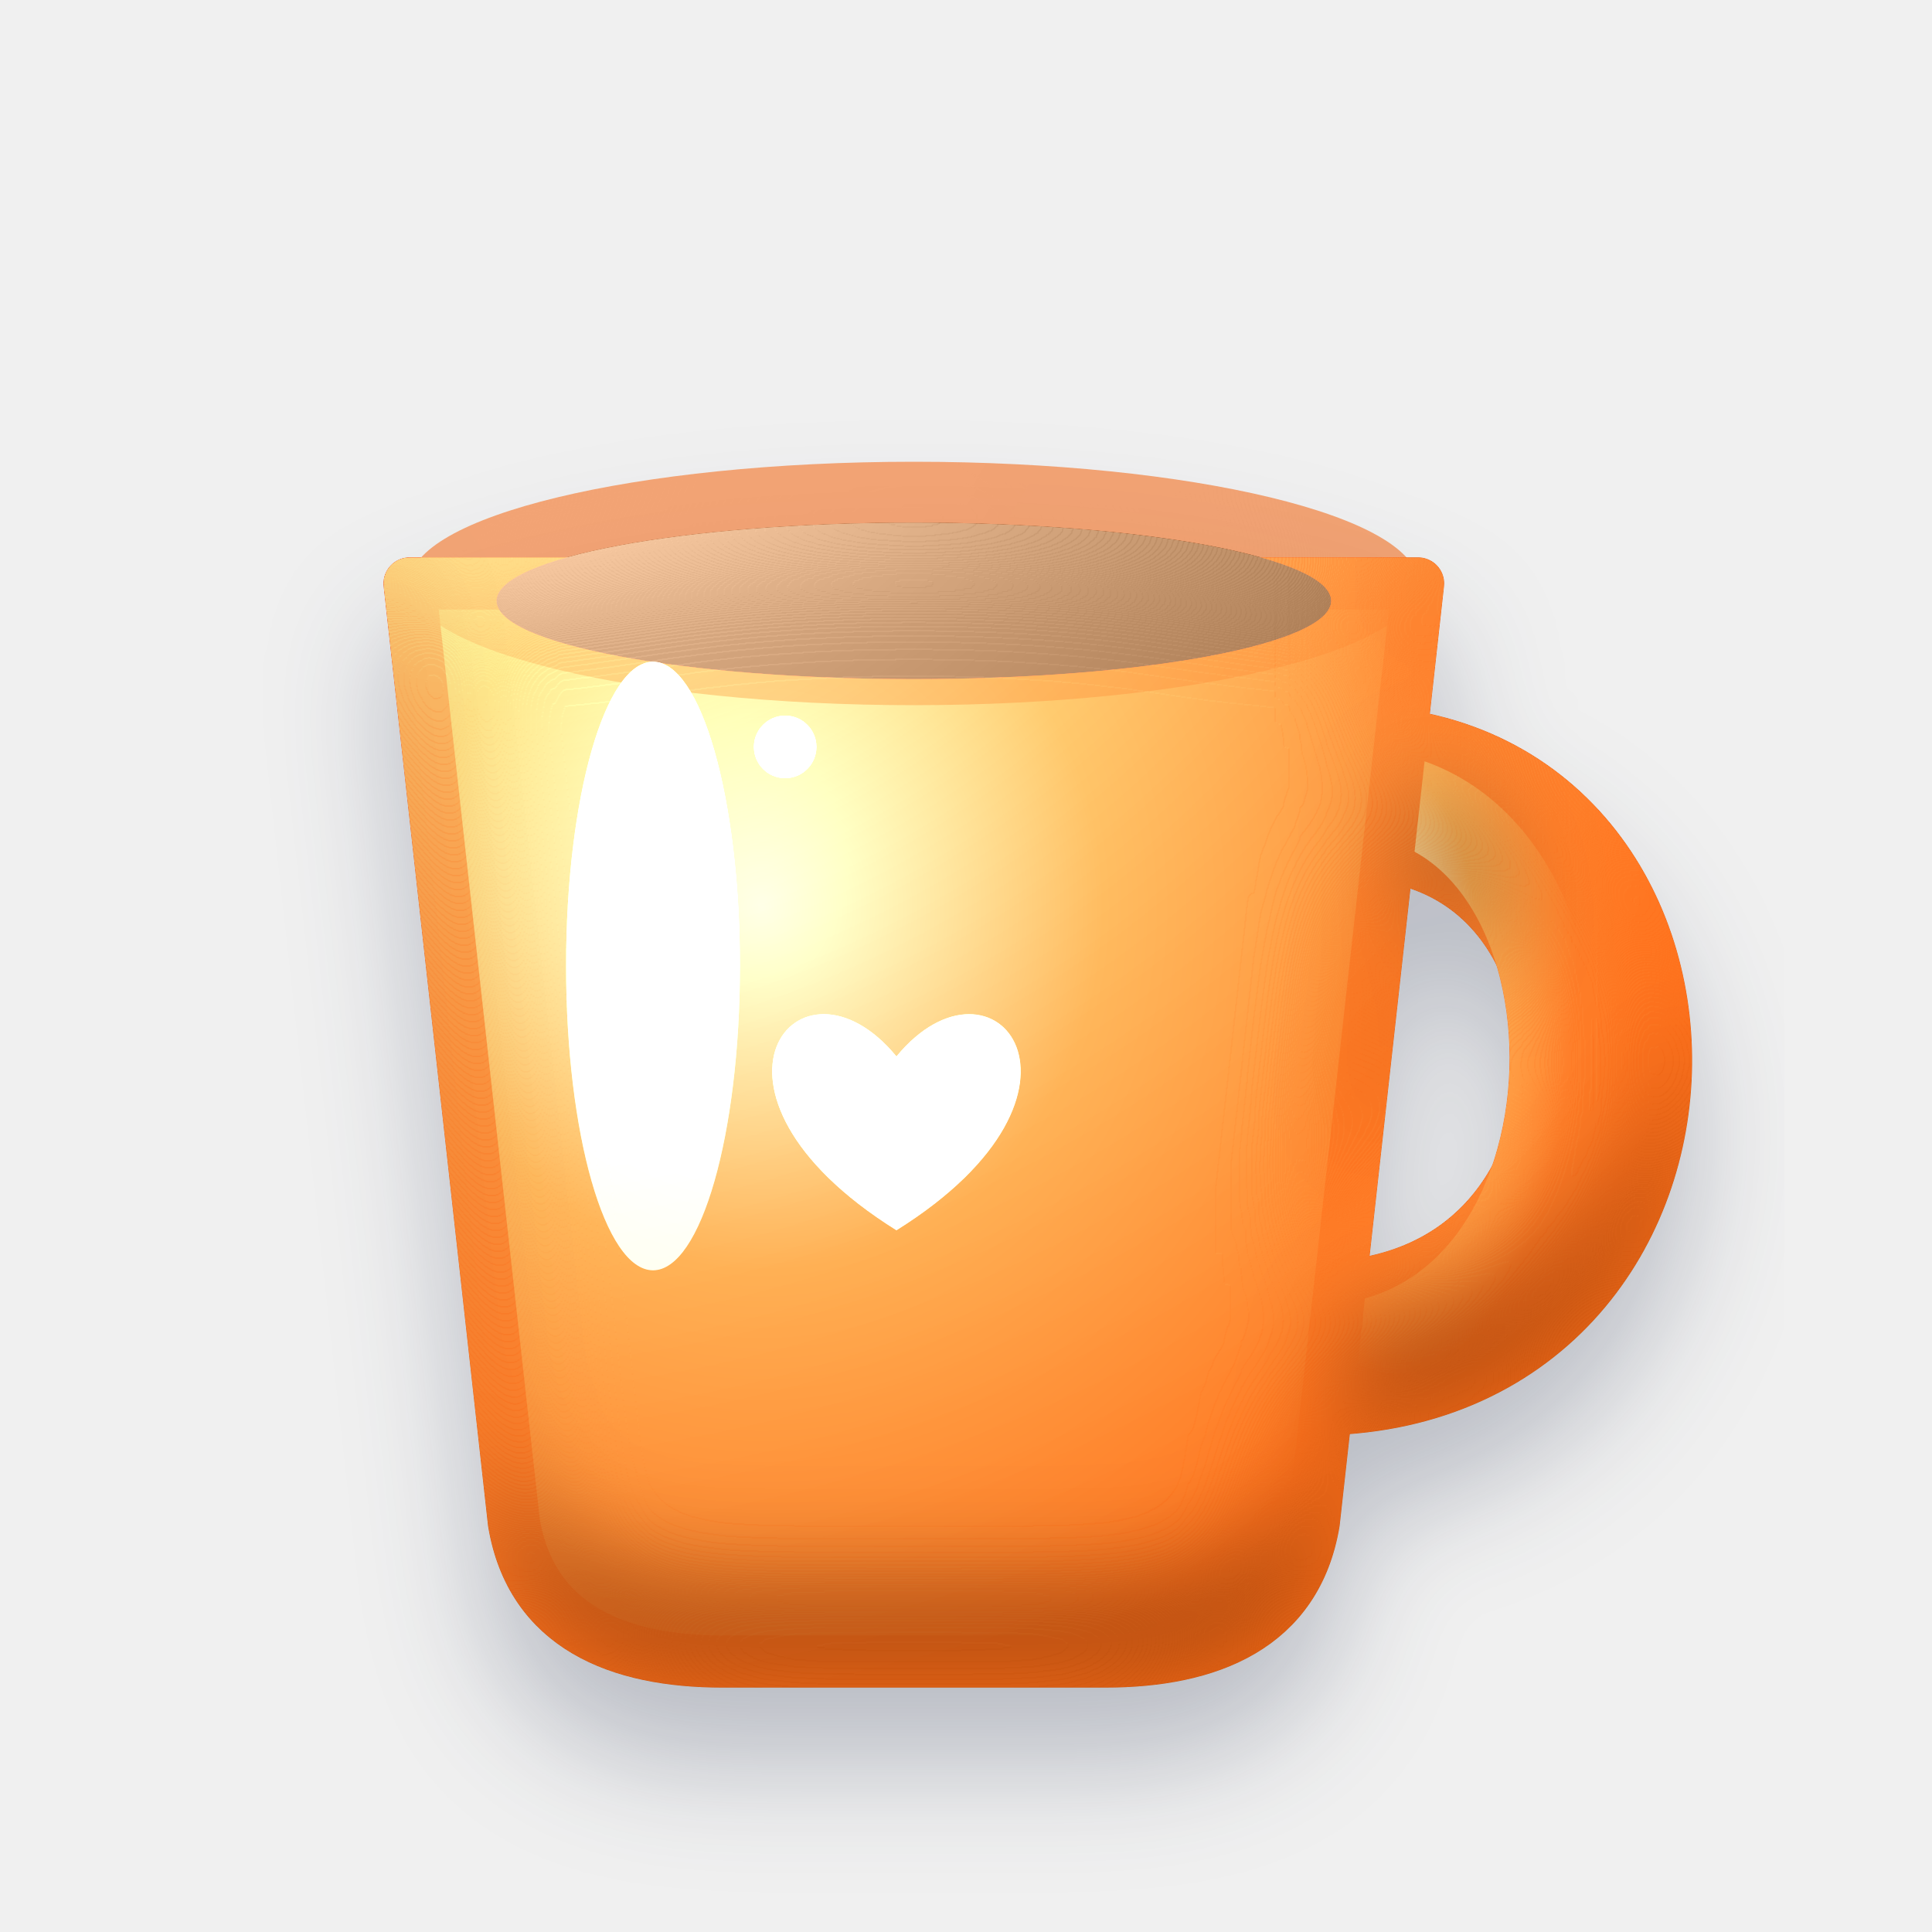
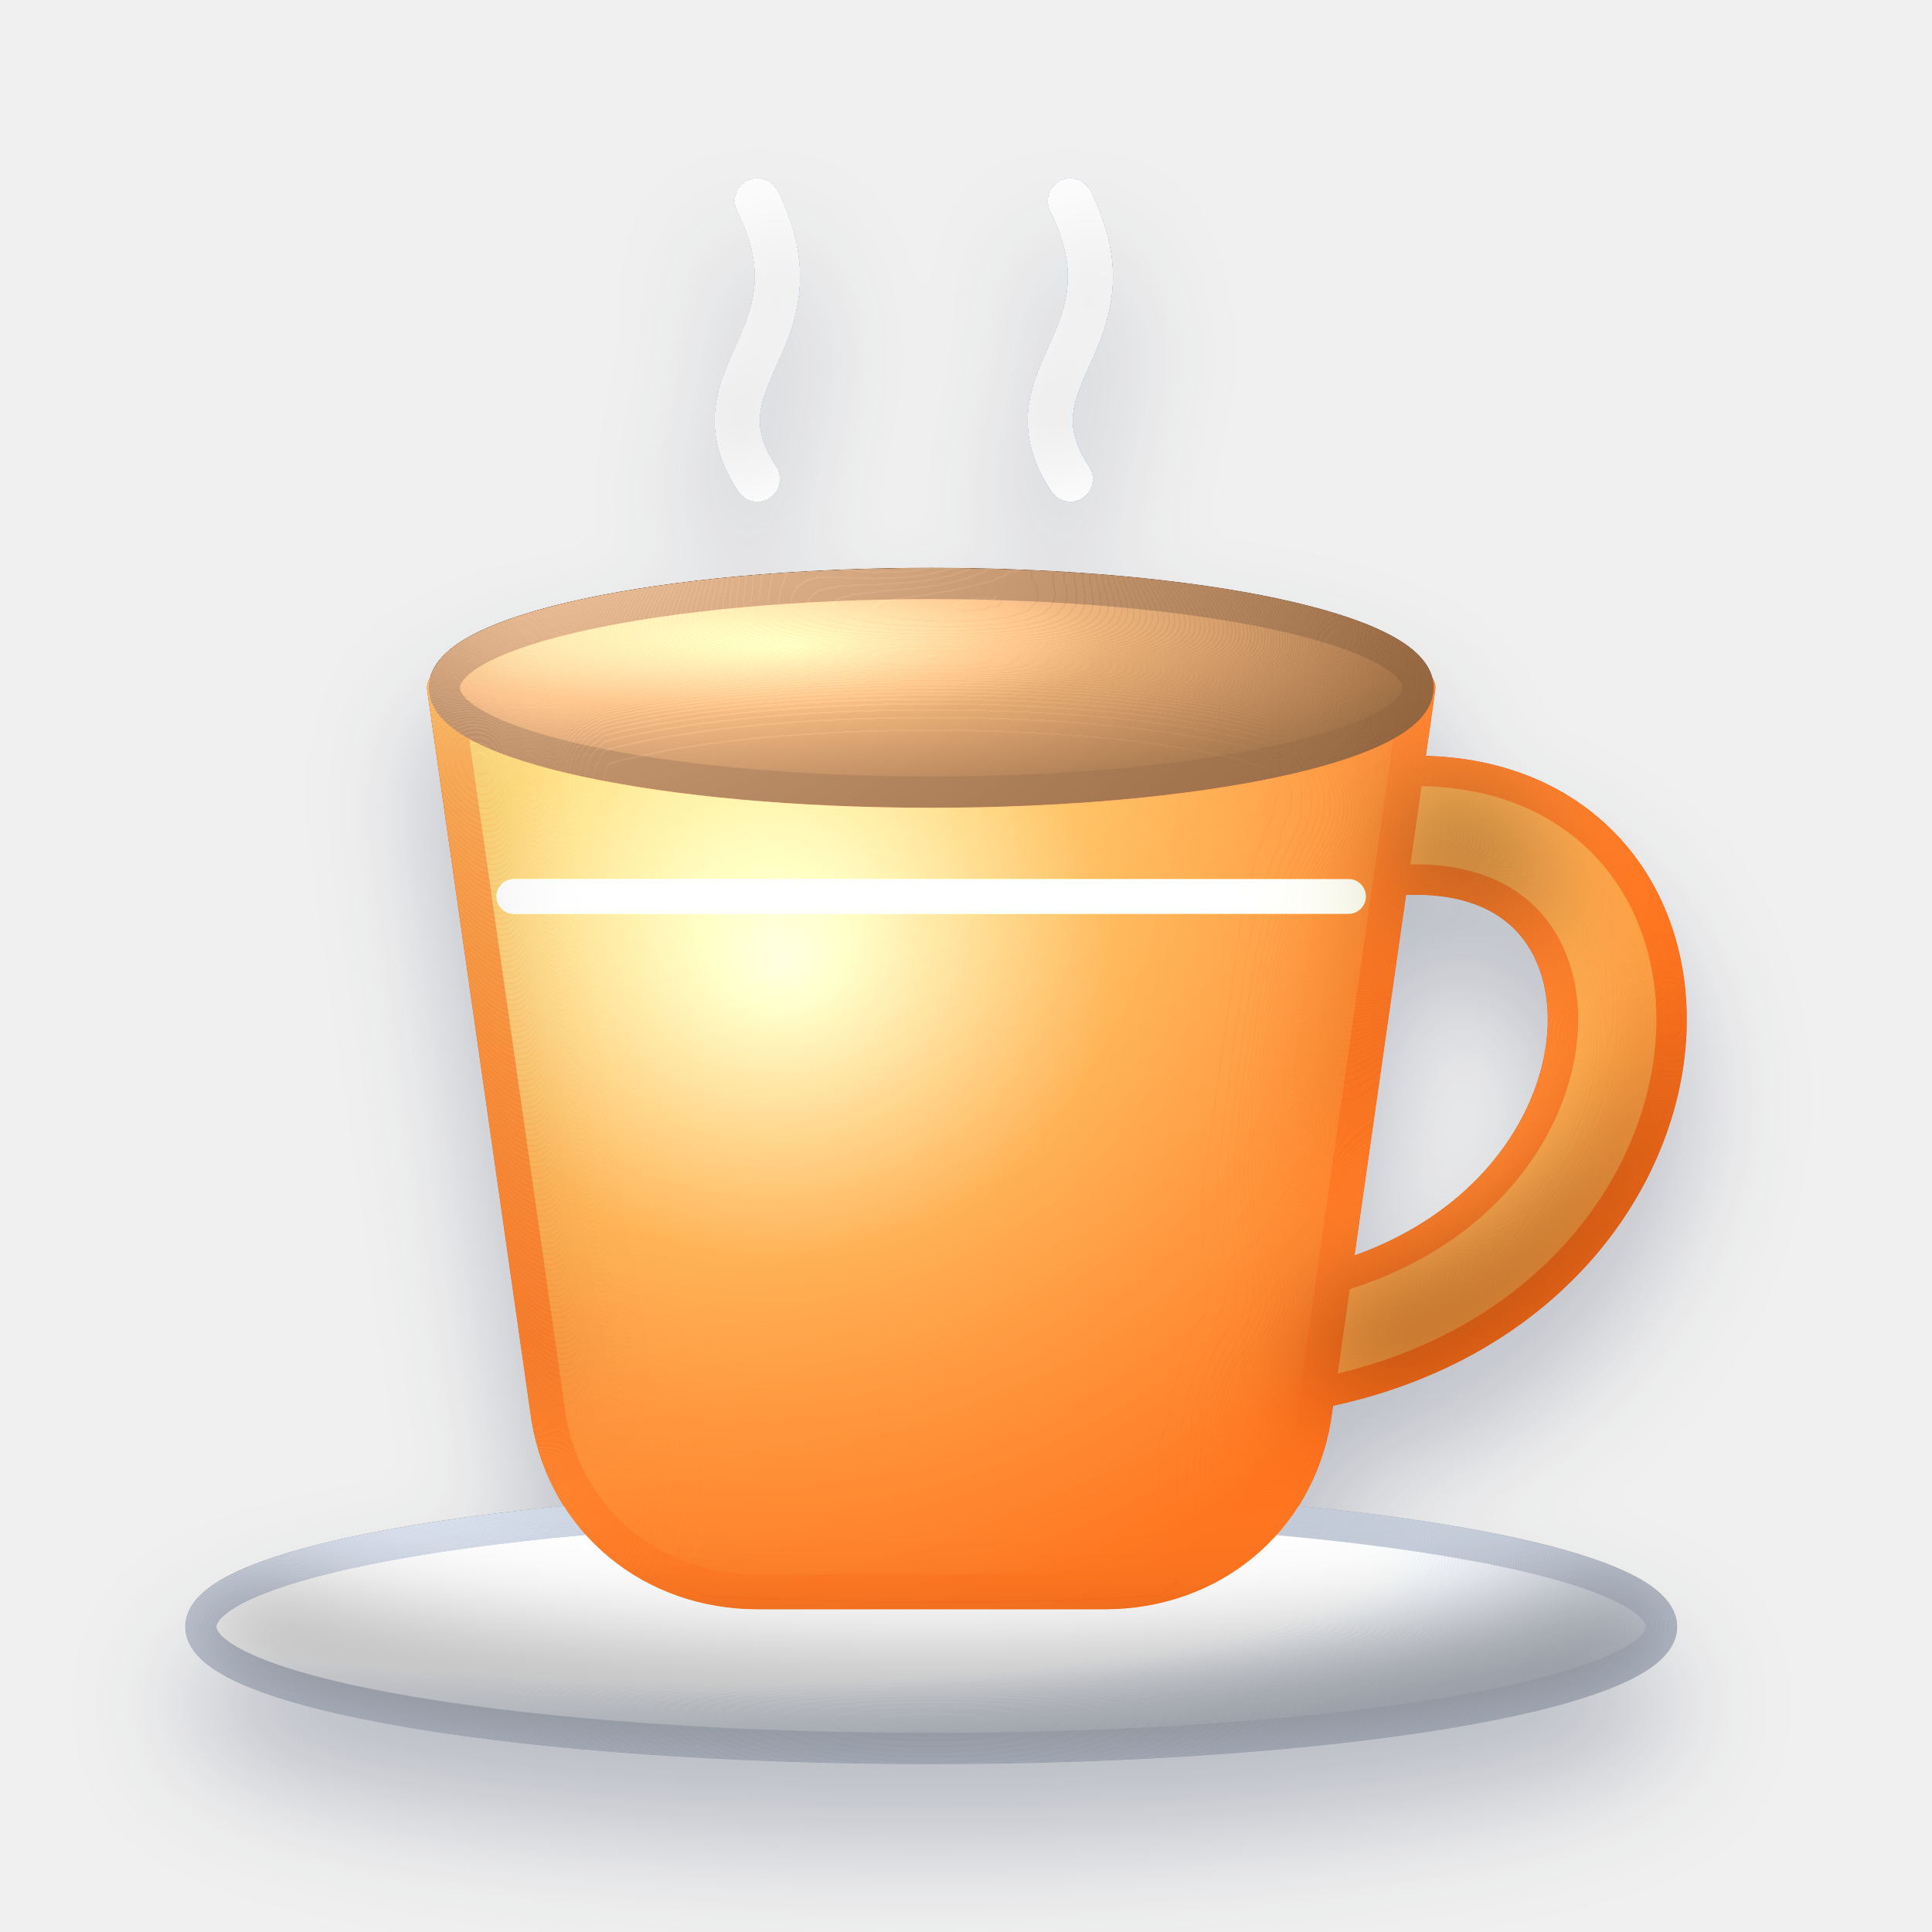
<svg xmlns="http://www.w3.org/2000/svg" viewBox="0 0 100 100">
  <defs>
    <radialGradient id="g" cx="35%" cy="30%" r="75%">
      <stop offset="0" stop-color="#FFD4A8" />
      <stop offset=".45" stop-color="#FF8A2E" />
      <stop offset="1" stop-color="#EE5F0A" />
    </radialGradient>
    <radialGradient id="f-leaf" cx="35%" cy="30%" r="75%">
      <stop offset="0" stop-color="#B6F5C6" />
      <stop offset=".45" stop-color="#3DDC6A" />
      <stop offset="1" stop-color="#1FA84A" />
    </radialGradient>
    <radialGradient id="f-wood" cx="35%" cy="30%" r="75%">
      <stop offset="0" stop-color="#D9A066" />
      <stop offset=".45" stop-color="#A0662F" />
      <stop offset="1" stop-color="#6E4019" />
    </radialGradient>
    <radialGradient id="f-glass" cx="35%" cy="30%" r="75%">
      <stop offset="0" stop-color="#E2F4FF" />
      <stop offset=".45" stop-color="#8FD0FF" />
      <stop offset="1" stop-color="#3D8FD1" />
    </radialGradient>
    <radialGradient id="f-tire" cx="35%" cy="30%" r="75%">
      <stop offset="0" stop-color="#7B808C" />
      <stop offset=".45" stop-color="#3A3D44" />
      <stop offset="1" stop-color="#1A1C20" />
    </radialGradient>
    <radialGradient id="f-steel" cx="35%" cy="30%" r="75%">
      <stop offset="0" stop-color="#FFFFFF" />
      <stop offset=".45" stop-color="#C9CED8" />
      <stop offset="1" stop-color="#8A92A3" />
    </radialGradient>
    <radialGradient id="f-gold" cx="35%" cy="30%" r="75%">
      <stop offset="0" stop-color="#FFF3A8" />
      <stop offset=".45" stop-color="#FFD233" />
      <stop offset="1" stop-color="#F2A500" />
    </radialGradient>
    <radialGradient id="f-flame" cx="35%" cy="30%" r="75%">
      <stop offset="0" stop-color="#FFE27A" />
      <stop offset=".45" stop-color="#FF9A2E" />
      <stop offset="1" stop-color="#E5531A" />
    </radialGradient>
    <radialGradient id="f-snow" cx="35%" cy="30%" r="75%">
      <stop offset="0" stop-color="#FFFFFF" />
      <stop offset=".45" stop-color="#FFFFFF" />
      <stop offset="1" stop-color="#AEB5C2" />
    </radialGradient>
    <radialGradient id="f-pink" cx="35%" cy="30%" r="75%">
      <stop offset="0" stop-color="#FFC7DA" />
      <stop offset=".45" stop-color="#FF8FB6" />
      <stop offset="1" stop-color="#D2577F" />
    </radialGradient>
    <radialGradient id="f-red" cx="35%" cy="30%" r="75%">
      <stop offset="0" stop-color="#FFC2CF" />
      <stop offset=".45" stop-color="#FF4D6D" />
      <stop offset="1" stop-color="#E0244C" />
    </radialGradient>
    <radialGradient id="f-blue" cx="35%" cy="30%" r="75%">
      <stop offset="0" stop-color="#BFE1FF" />
      <stop offset=".45" stop-color="#3D9BFF" />
      <stop offset="1" stop-color="#1F6FE6" />
    </radialGradient>
    <radialGradient id="f-sky" cx="35%" cy="30%" r="75%">
      <stop offset="0" stop-color="#FFFFFF" />
      <stop offset=".45" stop-color="#CFE9FF" />
      <stop offset="1" stop-color="#8DB8E0" />
    </radialGradient>
    <filter id="pf" x="-15%" y="-15%" width="130%" height="135%" color-interpolation-filters="sRGB">
      <feGaussianBlur in="SourceAlpha" stdDeviation="3.5" result="b" />
      <feSpecularLighting in="b" surfaceScale="6" specularConstant="1" specularExponent="18" lighting-color="#FFFFFF" result="s">
        <fePointLight x="22" y="0" z="70" />
      </feSpecularLighting>
      <feComposite in="s" in2="SourceAlpha" operator="in" result="si" />
      <feOffset in="SourceAlpha" dy="-6" result="up" />
      <feComposite in="SourceAlpha" in2="up" operator="out" result="rim" />
      <feGaussianBlur in="rim" stdDeviation="2.5" result="rimb" />
      <feFlood flood-color="#000" flood-opacity=".28" />
      <feComposite in2="rimb" operator="in" />
      <feComposite in2="SourceAlpha" operator="in" result="inner" />
      <feGaussianBlur in="SourceAlpha" stdDeviation="3" result="d0" />
      <feOffset in="d0" dy="4" result="d1" />
      <feFlood flood-color="#1E2A4A" flood-opacity=".25" />
      <feComposite in2="d1" operator="in" result="ds" />
      <feComposite in="SourceGraphic" in2="si" operator="arithmetic" k2="1" k3=".6" result="lit" />
      <feMerge>
        <feMergeNode in="ds" />
        <feMergeNode in="lit" />
        <feMergeNode in="inner" />
      </feMerge>
    </filter>
  </defs>
  <g filter="url(#pf)">
    <g transform="translate(50 50) scale(.9) translate(-50 -50)">
-       <path d="M72 40 C 92 40, 92 72, 70 72" stroke="#EE5F0A" stroke-width="10" fill="none" stroke-linecap="round" />
-       <path d="M72 40 C 88 40, 88 72, 70 72" stroke="url(#g)" stroke-width="5" fill="none" stroke-linecap="round" />
-       <path d="M18 28 L76 28 L70 82 C 69 88, 64 90, 58 90 L36 90 C 30 90, 25 88, 24 82 Z" fill="url(#g)" stroke="#EE5F0A" stroke-width="3" stroke-linejoin="round" stroke-linecap="round" />
-       <ellipse cx="47" cy="28" rx="29" ry="7" fill="#EE5F0A" opacity=".55" />
-       <ellipse cx="47" cy="29" rx="24" ry="4.5" fill="#7A4B23" />
-       <ellipse cx="32" cy="50" rx="5.0" ry="17.5" fill="#fff" opacity=".75" transform="rotate(0 32 50)" />
-       <circle cx="39.6" cy="37.4" r="1.8" fill="#fff" opacity=".9" />
-       <path d="M46 65.2 C 33.2 57.2, 40.4 48.4, 46 55.2 C 51.6 48.4, 58.8 57.2, 46 65.2 Z" fill="#fff" opacity="0.9" />
+       <ellipse cx="48" cy="88" rx="42" ry="7" fill="url(#f-snow)" stroke="#AEB5C2" stroke-width="1.8" transform="rotate(0 48 88)" />
+       <path d="M74 42 C94 40 92 70 66 72" fill="none" stroke="#EE5F0A" stroke-width="8" stroke-linecap="round" stroke-linejoin="round" opacity="1" />
+       <path d="M74 42 C94 40 92 70 66 72" fill="none" stroke="#FF8A2E" stroke-width="4.5" stroke-linecap="round" stroke-linejoin="round" opacity="1" />
+       <path d="M20 34 H76 L70 76 C69 82 64 86 58 86 H38 C32 86 27 82 26 76 Z" fill="url(#g)" stroke="#EE5F0A" stroke-width="2" stroke-linejoin="round" stroke-linecap="round" />
+       <ellipse cx="48" cy="34" rx="28" ry="6" fill="url(#f-wood)" stroke="#6E4019" stroke-width="1.8" transform="rotate(0 48 34)" />
+       <path d="M24 46 H72" fill="none" stroke="#FFFFFF" stroke-width="2" stroke-linecap="round" stroke-linejoin="round" opacity="0.8" />
+       <path d="M38 22 C34 16 42 14 38 6 M56 22 C52 16 60 14 56 6" fill="none" stroke="#B8C6DE" stroke-width="2.6" stroke-linecap="round" stroke-linejoin="round" opacity="1" />
    </g>
  </g>
</svg>
